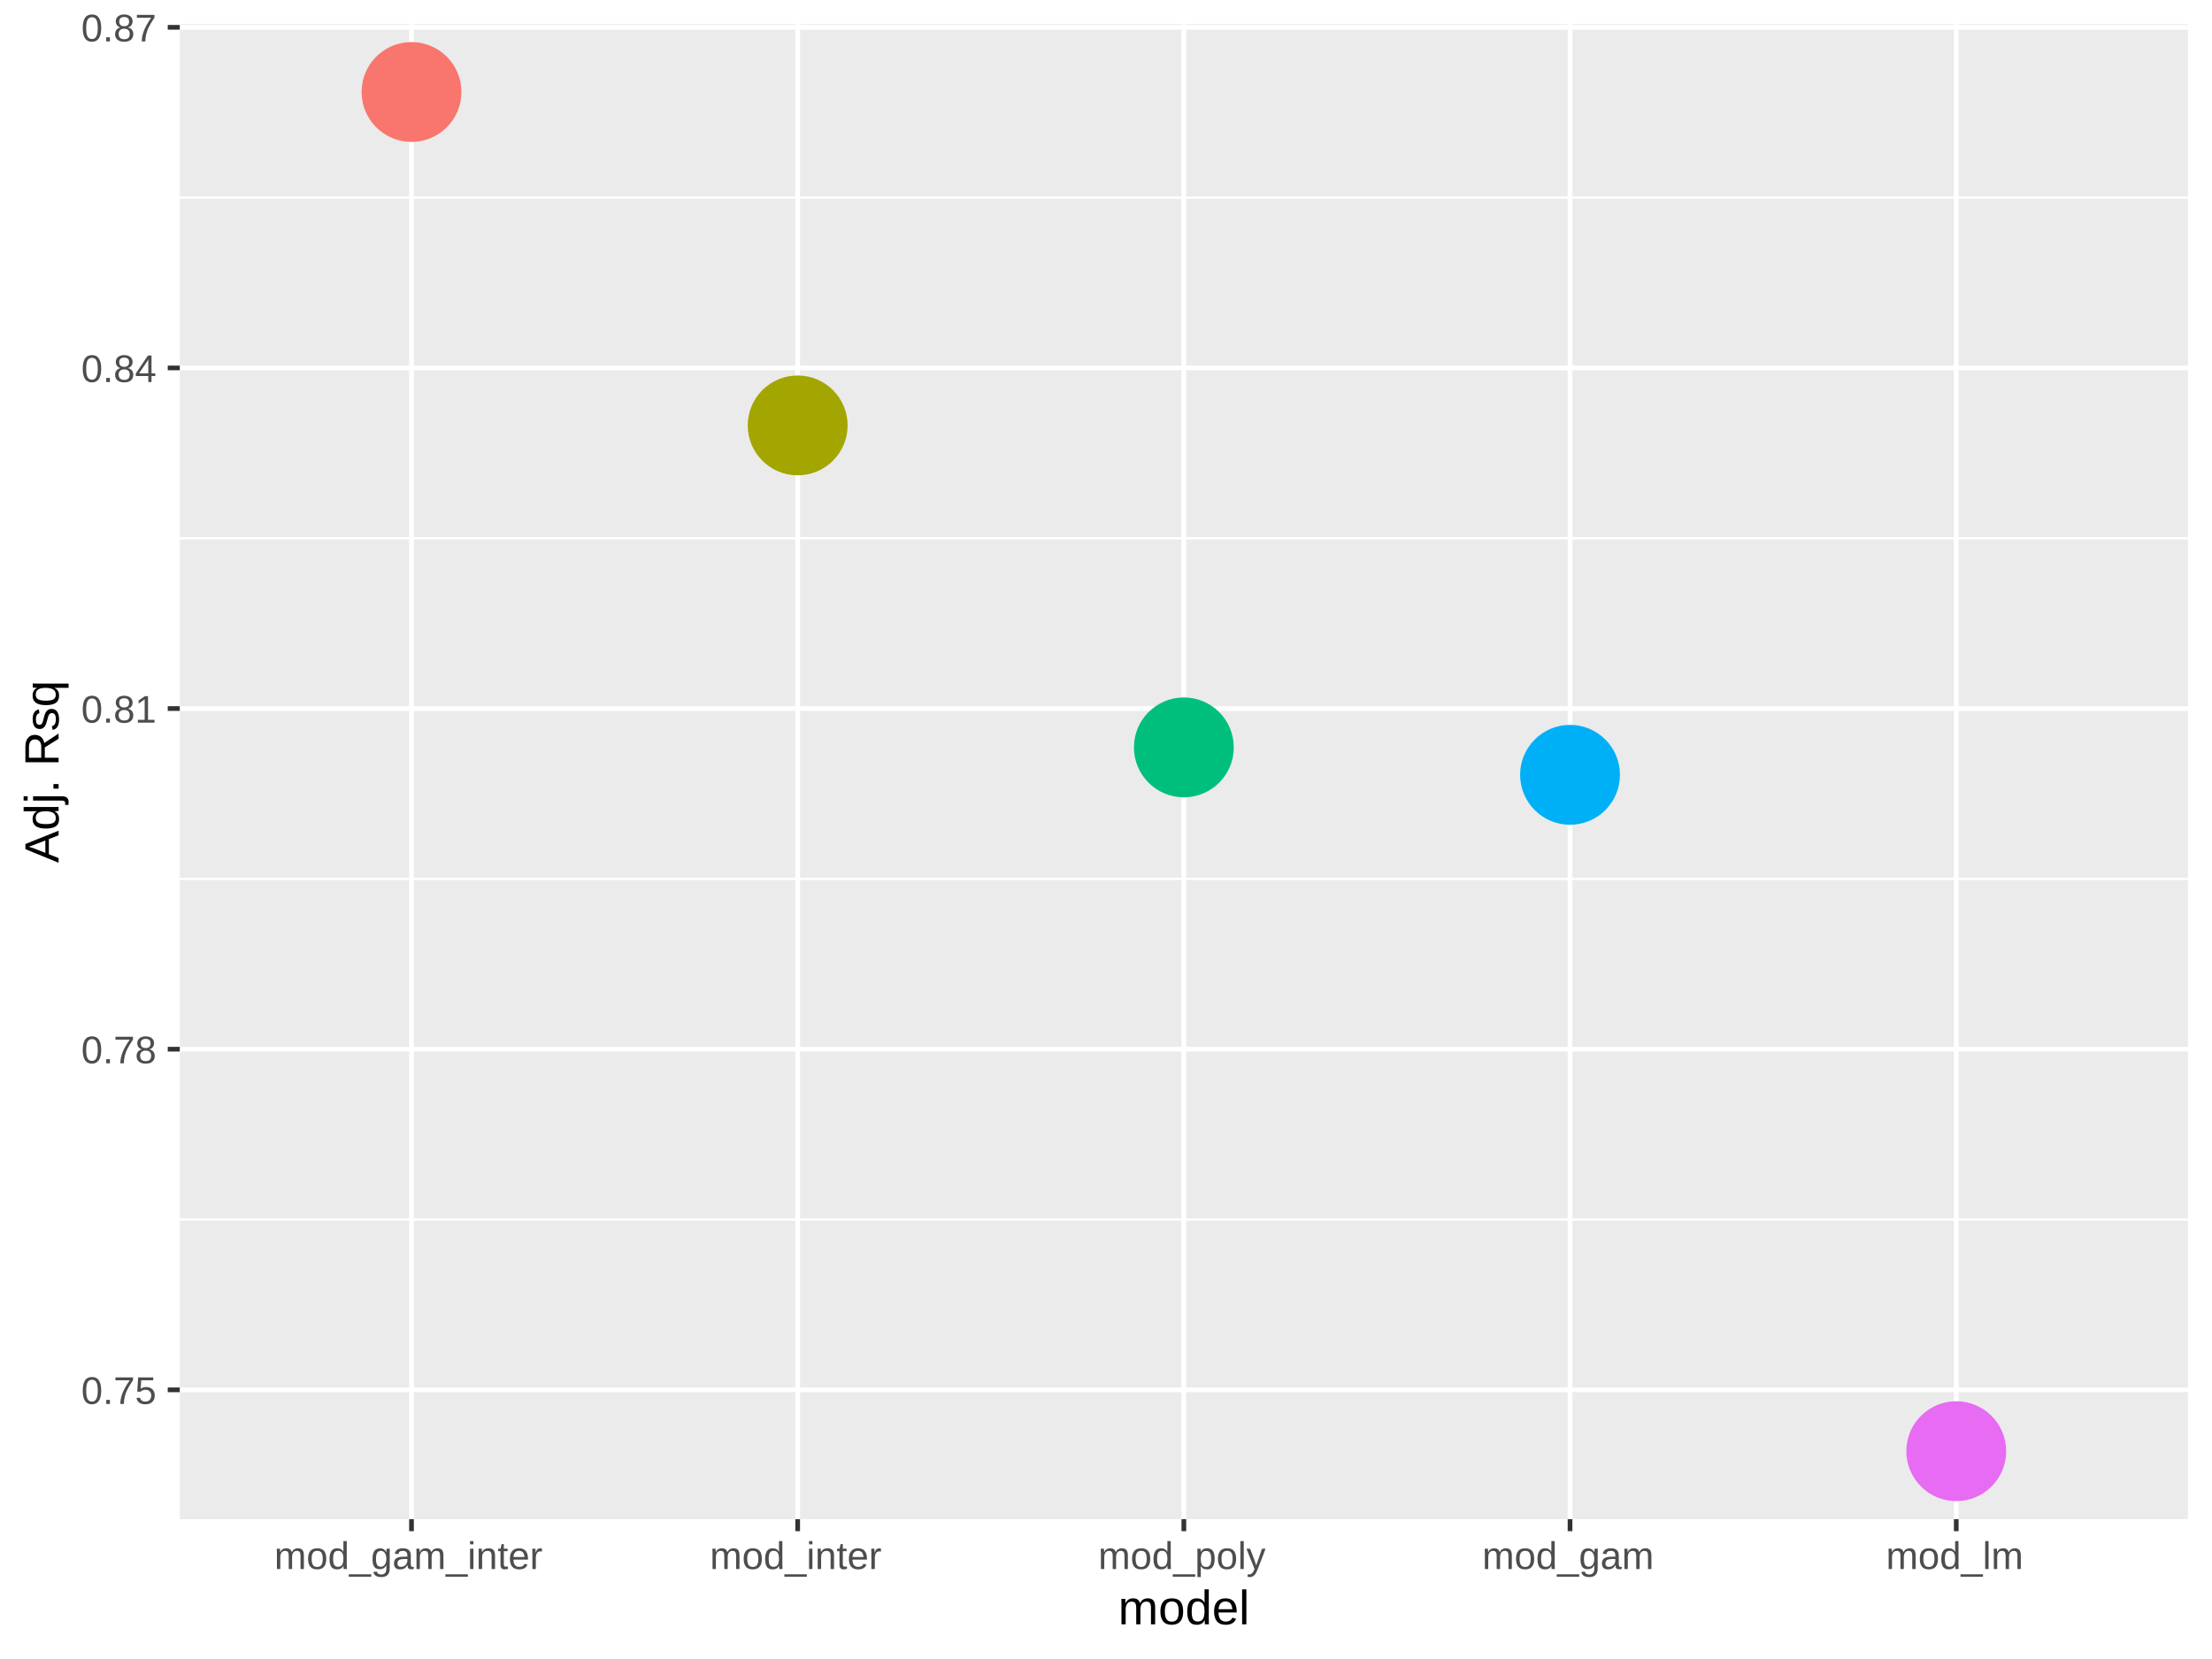
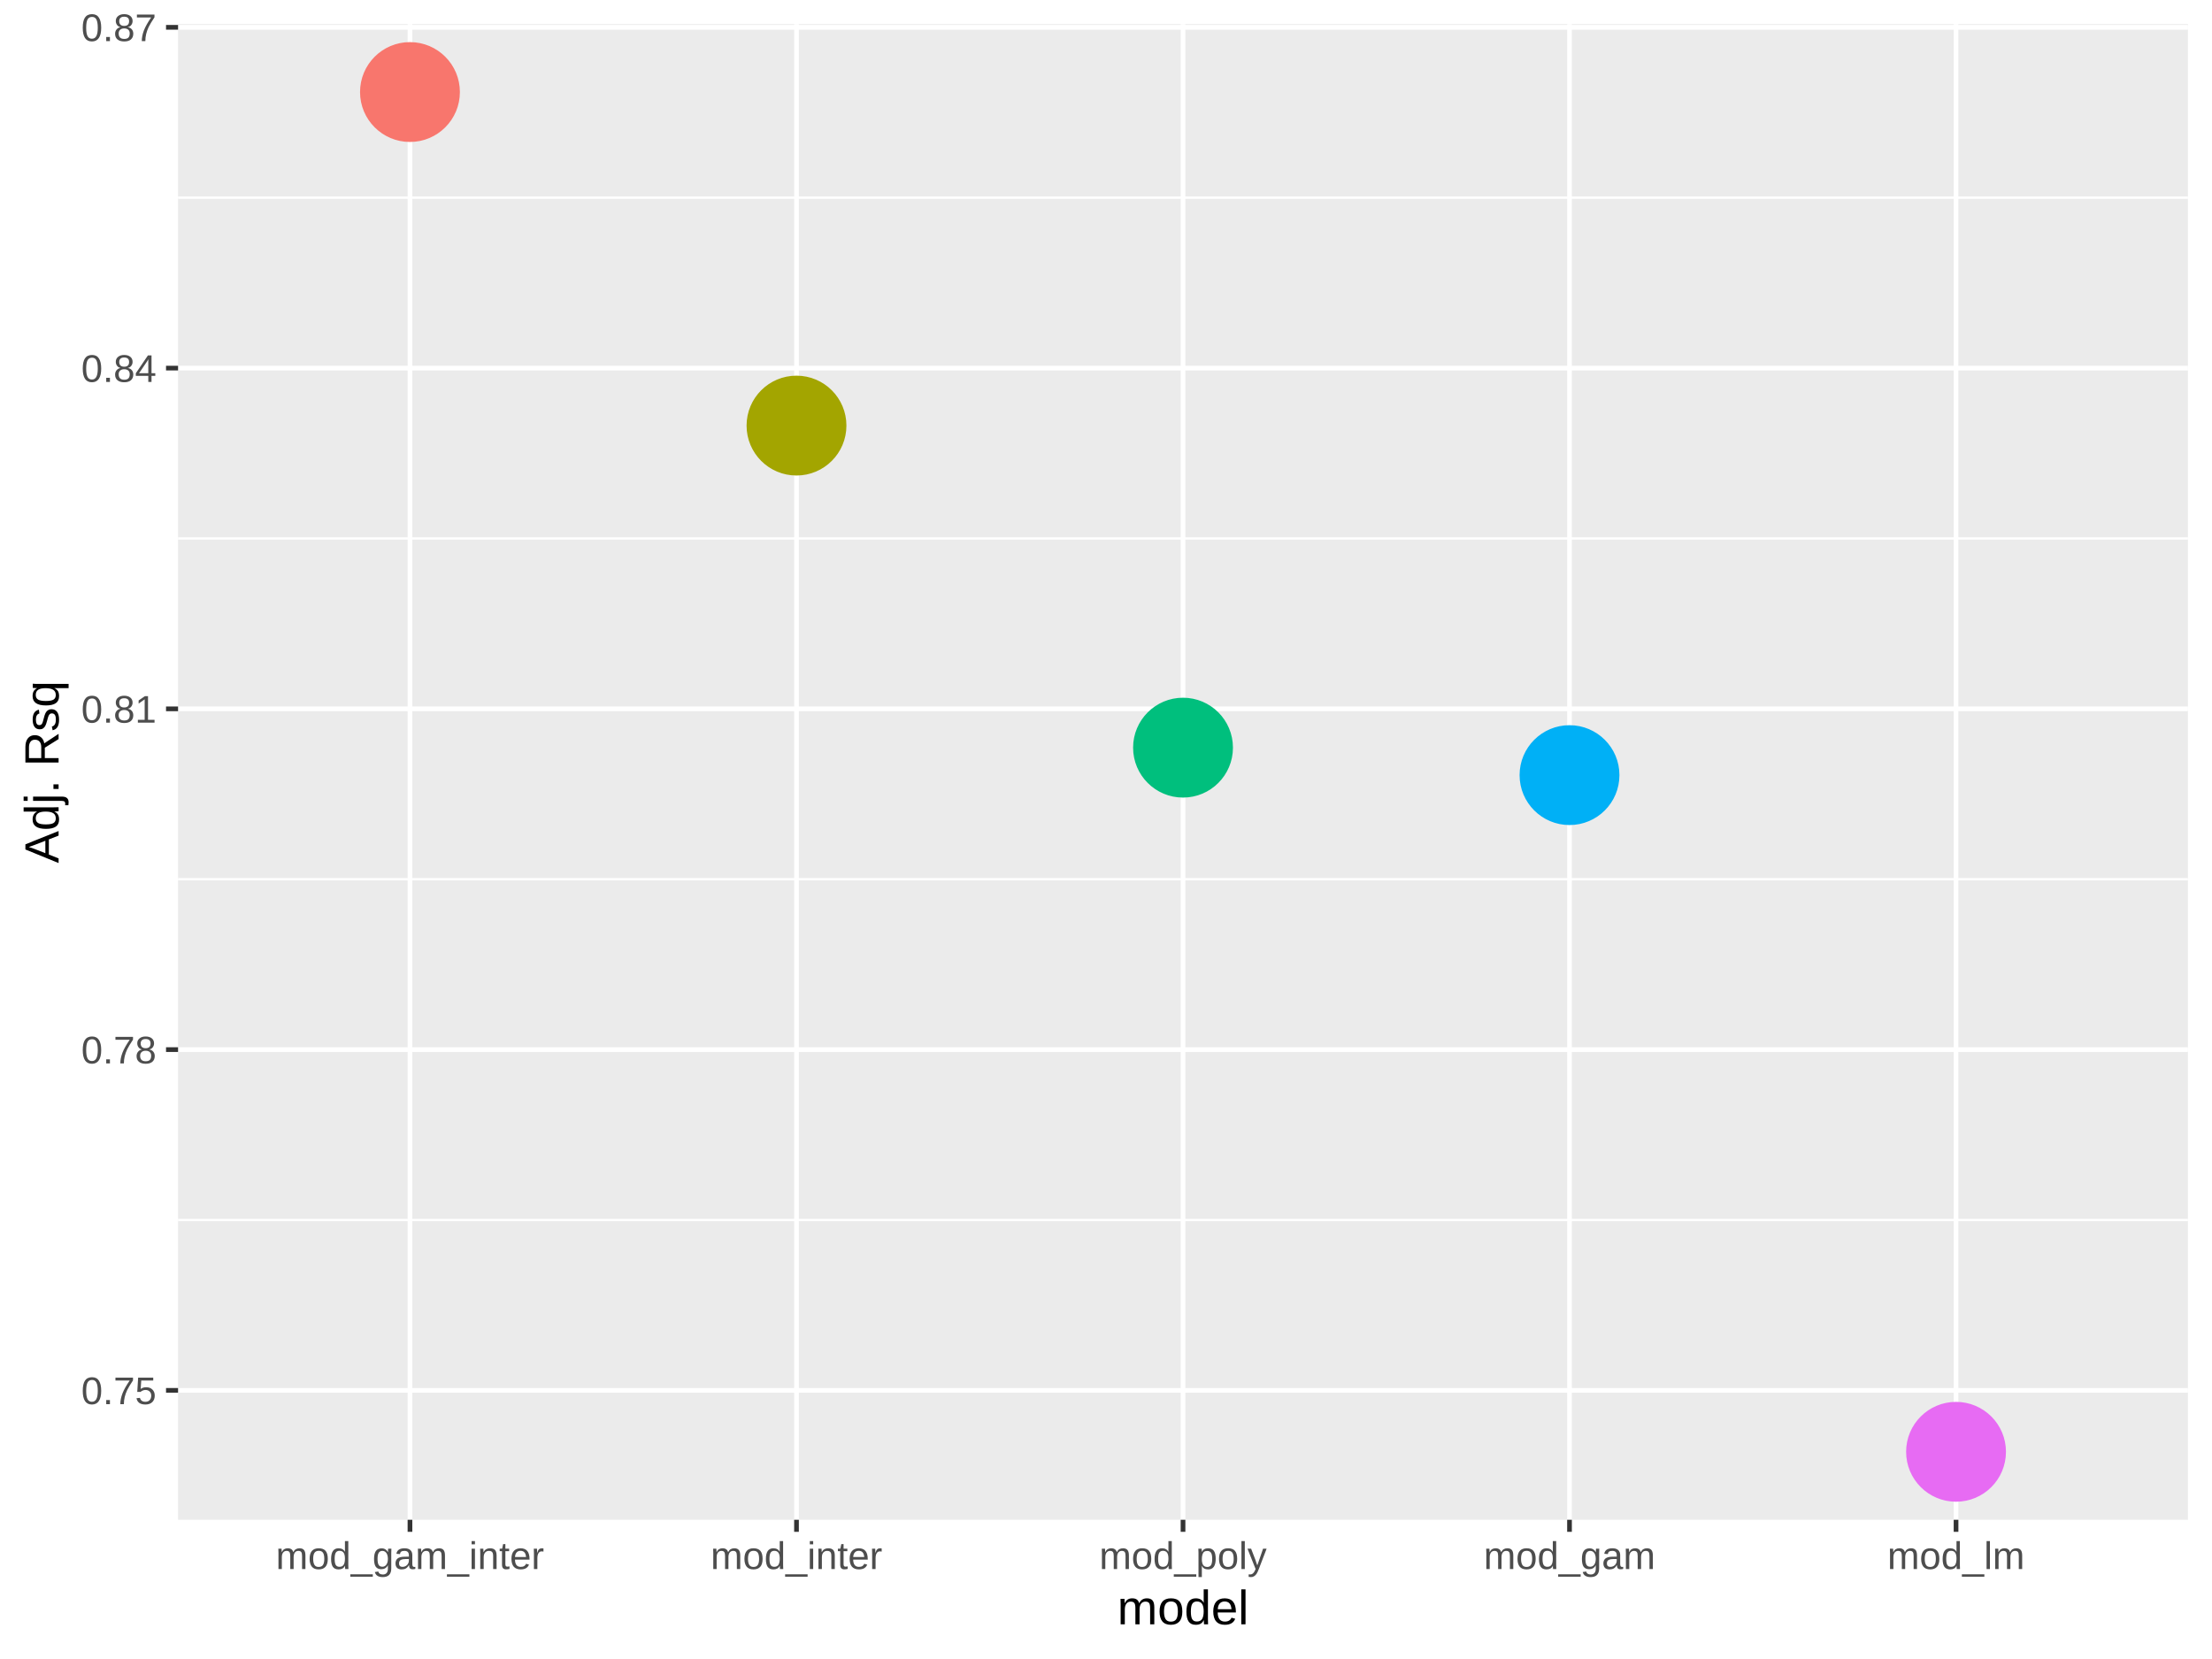
<svg xmlns="http://www.w3.org/2000/svg" viewBox="0 0 504.00 378.00">
  <defs>
    <style type="text/css">
    line, polyline, polygon, path, rect, circle {
      fill: none;
      stroke: #000000;
      stroke-linecap: round;
      stroke-linejoin: round;
      stroke-miterlimit: 10.00;
    }
  </style>
  </defs>
  <rect width="100%" height="100%" style="stroke: none; fill: none;" />
-   <rect x="0" y="0.00" width="504.00" height="378.00" style="stroke-width: 1.07; stroke: #FFFFFF; fill: #FFFFFF;" />
+   <rect x="0.00" y="0.00" width="504.00" height="378.00" style="stroke-width: 1.07; stroke: #FFFFFF; fill: #FFFFFF;" />
  <defs>
-     <clipPath id="cpNDAuOTZ8NDk4LjUyfDM0Ni4xNHw1LjQ4">
-       <rect x="40.96" y="5.48" width="457.56" height="340.66" />
+     <clipPath id="cpNDAuNTd8NDk4LjUyfDM0Ni4yOHw1LjQ4">
+       <rect x="40.57" y="5.48" width="457.95" height="340.80" />
    </clipPath>
  </defs>
-   <rect x="40.96" y="5.48" width="457.56" height="340.66" style="stroke-width: 1.07; stroke: none; fill: #EBEBEB;" clip-path="url(#cpNDAuOTZ8NDk4LjUyfDM0Ni4xNHw1LjQ4)" />
-   <polyline points="40.96,277.86 498.52,277.86 " style="stroke-width: 0.53; stroke: #FFFFFF; stroke-linecap: butt;" clip-path="url(#cpNDAuOTZ8NDk4LjUyfDM0Ni4xNHw1LjQ4)" />
-   <polyline points="40.96,200.25 498.52,200.25 " style="stroke-width: 0.53; stroke: #FFFFFF; stroke-linecap: butt;" clip-path="url(#cpNDAuOTZ8NDk4LjUyfDM0Ni4xNHw1LjQ4)" />
-   <polyline points="40.96,122.64 498.52,122.64 " style="stroke-width: 0.53; stroke: #FFFFFF; stroke-linecap: butt;" clip-path="url(#cpNDAuOTZ8NDk4LjUyfDM0Ni4xNHw1LjQ4)" />
-   <polyline points="40.96,45.03 498.52,45.03 " style="stroke-width: 0.53; stroke: #FFFFFF; stroke-linecap: butt;" clip-path="url(#cpNDAuOTZ8NDk4LjUyfDM0Ni4xNHw1LjQ4)" />
-   <polyline points="40.96,316.67 498.52,316.67 " style="stroke-width: 1.07; stroke: #FFFFFF; stroke-linecap: butt;" clip-path="url(#cpNDAuOTZ8NDk4LjUyfDM0Ni4xNHw1LjQ4)" />
-   <polyline points="40.96,239.06 498.52,239.06 " style="stroke-width: 1.07; stroke: #FFFFFF; stroke-linecap: butt;" clip-path="url(#cpNDAuOTZ8NDk4LjUyfDM0Ni4xNHw1LjQ4)" />
-   <polyline points="40.96,161.44 498.52,161.44 " style="stroke-width: 1.07; stroke: #FFFFFF; stroke-linecap: butt;" clip-path="url(#cpNDAuOTZ8NDk4LjUyfDM0Ni4xNHw1LjQ4)" />
-   <polyline points="40.96,83.83 498.52,83.83 " style="stroke-width: 1.07; stroke: #FFFFFF; stroke-linecap: butt;" clip-path="url(#cpNDAuOTZ8NDk4LjUyfDM0Ni4xNHw1LjQ4)" />
-   <polyline points="40.96,6.22 498.52,6.22 " style="stroke-width: 1.07; stroke: #FFFFFF; stroke-linecap: butt;" clip-path="url(#cpNDAuOTZ8NDk4LjUyfDM0Ni4xNHw1LjQ4)" />
-   <polyline points="93.76,346.14 93.76,5.48 " style="stroke-width: 1.07; stroke: #FFFFFF; stroke-linecap: butt;" clip-path="url(#cpNDAuOTZ8NDk4LjUyfDM0Ni4xNHw1LjQ4)" />
-   <polyline points="181.75,346.14 181.75,5.48 " style="stroke-width: 1.07; stroke: #FFFFFF; stroke-linecap: butt;" clip-path="url(#cpNDAuOTZ8NDk4LjUyfDM0Ni4xNHw1LjQ4)" />
-   <polyline points="269.74,346.14 269.74,5.48 " style="stroke-width: 1.07; stroke: #FFFFFF; stroke-linecap: butt;" clip-path="url(#cpNDAuOTZ8NDk4LjUyfDM0Ni4xNHw1LjQ4)" />
-   <polyline points="357.73,346.14 357.73,5.48 " style="stroke-width: 1.07; stroke: #FFFFFF; stroke-linecap: butt;" clip-path="url(#cpNDAuOTZ8NDk4LjUyfDM0Ni4xNHw1LjQ4)" />
-   <polyline points="445.73,346.14 445.73,5.48 " style="stroke-width: 1.07; stroke: #FFFFFF; stroke-linecap: butt;" clip-path="url(#cpNDAuOTZ8NDk4LjUyfDM0Ni4xNHw1LjQ4)" />
-   <circle cx="93.76" cy="20.96" r="11.02" style="stroke-width: 0.71; stroke: #F8766D; fill: #F8766D;" clip-path="url(#cpNDAuOTZ8NDk4LjUyfDM0Ni4xNHw1LjQ4)" />
-   <circle cx="181.75" cy="96.93" r="11.02" style="stroke-width: 0.71; stroke: #A3A500; fill: #A3A500;" clip-path="url(#cpNDAuOTZ8NDk4LjUyfDM0Ni4xNHw1LjQ4)" />
-   <circle cx="269.74" cy="170.29" r="11.02" style="stroke-width: 0.71; stroke: #00BF7D; fill: #00BF7D;" clip-path="url(#cpNDAuOTZ8NDk4LjUyfDM0Ni4xNHw1LjQ4)" />
-   <circle cx="357.73" cy="176.54" r="11.02" style="stroke-width: 0.71; stroke: #00B0F6; fill: #00B0F6;" clip-path="url(#cpNDAuOTZ8NDk4LjUyfDM0Ni4xNHw1LjQ4)" />
-   <circle cx="445.73" cy="330.65" r="11.02" style="stroke-width: 0.71; stroke: #E76BF3; fill: #E76BF3;" clip-path="url(#cpNDAuOTZ8NDk4LjUyfDM0Ni4xNHw1LjQ4)" />
+   <rect x="40.57" y="5.48" width="457.95" height="340.80" style="stroke-width: 1.07; stroke: none; fill: #EBEBEB;" clip-path="url(#cpNDAuNTd8NDk4LjUyfDM0Ni4yOHw1LjQ4)" />
+   <polyline points="40.57,277.97 498.52,277.97 " style="stroke-width: 0.53; stroke: #FFFFFF; stroke-linecap: butt;" clip-path="url(#cpNDAuNTd8NDk4LjUyfDM0Ni4yOHw1LjQ4)" />
+   <polyline points="40.57,200.33 498.52,200.33 " style="stroke-width: 0.53; stroke: #FFFFFF; stroke-linecap: butt;" clip-path="url(#cpNDAuNTd8NDk4LjUyfDM0Ni4yOHw1LjQ4)" />
+   <polyline points="40.57,122.69 498.52,122.69 " style="stroke-width: 0.53; stroke: #FFFFFF; stroke-linecap: butt;" clip-path="url(#cpNDAuNTd8NDk4LjUyfDM0Ni4yOHw1LjQ4)" />
+   <polyline points="40.57,45.04 498.52,45.04 " style="stroke-width: 0.53; stroke: #FFFFFF; stroke-linecap: butt;" clip-path="url(#cpNDAuNTd8NDk4LjUyfDM0Ni4yOHw1LjQ4)" />
+   <polyline points="40.57,316.79 498.52,316.79 " style="stroke-width: 1.07; stroke: #FFFFFF; stroke-linecap: butt;" clip-path="url(#cpNDAuNTd8NDk4LjUyfDM0Ni4yOHw1LjQ4)" />
+   <polyline points="40.57,239.15 498.52,239.15 " style="stroke-width: 1.07; stroke: #FFFFFF; stroke-linecap: butt;" clip-path="url(#cpNDAuNTd8NDk4LjUyfDM0Ni4yOHw1LjQ4)" />
+   <polyline points="40.57,161.51 498.52,161.51 " style="stroke-width: 1.07; stroke: #FFFFFF; stroke-linecap: butt;" clip-path="url(#cpNDAuNTd8NDk4LjUyfDM0Ni4yOHw1LjQ4)" />
+   <polyline points="40.57,83.87 498.52,83.87 " style="stroke-width: 1.07; stroke: #FFFFFF; stroke-linecap: butt;" clip-path="url(#cpNDAuNTd8NDk4LjUyfDM0Ni4yOHw1LjQ4)" />
+   <polyline points="40.57,6.22 498.52,6.22 " style="stroke-width: 1.07; stroke: #FFFFFF; stroke-linecap: butt;" clip-path="url(#cpNDAuNTd8NDk4LjUyfDM0Ni4yOHw1LjQ4)" />
+   <polyline points="93.41,346.28 93.41,5.48 " style="stroke-width: 1.07; stroke: #FFFFFF; stroke-linecap: butt;" clip-path="url(#cpNDAuNTd8NDk4LjUyfDM0Ni4yOHw1LjQ4)" />
+   <polyline points="181.48,346.28 181.48,5.48 " style="stroke-width: 1.07; stroke: #FFFFFF; stroke-linecap: butt;" clip-path="url(#cpNDAuNTd8NDk4LjUyfDM0Ni4yOHw1LjQ4)" />
+   <polyline points="269.55,346.28 269.55,5.48 " style="stroke-width: 1.07; stroke: #FFFFFF; stroke-linecap: butt;" clip-path="url(#cpNDAuNTd8NDk4LjUyfDM0Ni4yOHw1LjQ4)" />
+   <polyline points="357.61,346.28 357.61,5.48 " style="stroke-width: 1.07; stroke: #FFFFFF; stroke-linecap: butt;" clip-path="url(#cpNDAuNTd8NDk4LjUyfDM0Ni4yOHw1LjQ4)" />
+   <polyline points="445.68,346.28 445.68,5.48 " style="stroke-width: 1.07; stroke: #FFFFFF; stroke-linecap: butt;" clip-path="url(#cpNDAuNTd8NDk4LjUyfDM0Ni4yOHw1LjQ4)" />
+   <circle cx="93.41" cy="20.97" r="11.02" style="stroke-width: 0.71; stroke: #F8766D; fill: #F8766D;" clip-path="url(#cpNDAuNTd8NDk4LjUyfDM0Ni4yOHw1LjQ4)" />
+   <circle cx="181.48" cy="96.97" r="11.02" style="stroke-width: 0.71; stroke: #A3A500; fill: #A3A500;" clip-path="url(#cpNDAuNTd8NDk4LjUyfDM0Ni4yOHw1LjQ4)" />
+   <circle cx="269.55" cy="170.35" r="11.02" style="stroke-width: 0.71; stroke: #00BF7D; fill: #00BF7D;" clip-path="url(#cpNDAuNTd8NDk4LjUyfDM0Ni4yOHw1LjQ4)" />
+   <circle cx="357.61" cy="176.61" r="11.02" style="stroke-width: 0.71; stroke: #00B0F6; fill: #00B0F6;" clip-path="url(#cpNDAuNTd8NDk4LjUyfDM0Ni4yOHw1LjQ4)" />
+   <circle cx="445.68" cy="330.79" r="11.02" style="stroke-width: 0.71; stroke: #E76BF3; fill: #E76BF3;" clip-path="url(#cpNDAuNTd8NDk4LjUyfDM0Ni4yOHw1LjQ4)" />
  <defs>
    <clipPath id="cpMC4wMHw1MDQuMDB8Mzc4LjAwfDAuMDA=">
      <rect x="0.00" y="0.00" width="504.00" height="378.00" />
    </clipPath>
  </defs>
  <g clip-path="url(#cpMC4wMHw1MDQuMDB8Mzc4LjAwfDAuMDA=)">
-     <text x="18.51" y="319.89" style="font-size: 8.80px; fill: #4D4D4D; font-family: Arial;" textLength="17.52px" lengthAdjust="spacingAndGlyphs">0.75</text>
+     <text x="18.51" y="319.94" style="font-size: 8.80px; fill: #4D4D4D; font-family: Arial;" textLength="17.13px" lengthAdjust="spacingAndGlyphs">0.75</text>
  </g>
  <g clip-path="url(#cpMC4wMHw1MDQuMDB8Mzc4LjAwfDAuMDA=)">
-     <text x="18.51" y="242.27" style="font-size: 8.80px; fill: #4D4D4D; font-family: Arial;" textLength="17.52px" lengthAdjust="spacingAndGlyphs">0.78</text>
+     <text x="18.51" y="242.30" style="font-size: 8.80px; fill: #4D4D4D; font-family: Arial;" textLength="17.13px" lengthAdjust="spacingAndGlyphs">0.78</text>
  </g>
  <g clip-path="url(#cpMC4wMHw1MDQuMDB8Mzc4LjAwfDAuMDA=)">
-     <text x="18.51" y="164.66" style="font-size: 8.80px; fill: #4D4D4D; font-family: Arial;" textLength="17.52px" lengthAdjust="spacingAndGlyphs">0.81</text>
+     <text x="18.51" y="164.66" style="font-size: 8.80px; fill: #4D4D4D; font-family: Arial;" textLength="17.13px" lengthAdjust="spacingAndGlyphs">0.81</text>
  </g>
  <g clip-path="url(#cpMC4wMHw1MDQuMDB8Mzc4LjAwfDAuMDA=)">
-     <text x="18.51" y="87.05" style="font-size: 8.80px; fill: #4D4D4D; font-family: Arial;" textLength="17.52px" lengthAdjust="spacingAndGlyphs">0.84</text>
+     <text x="18.51" y="87.02" style="font-size: 8.80px; fill: #4D4D4D; font-family: Arial;" textLength="17.13px" lengthAdjust="spacingAndGlyphs">0.84</text>
  </g>
  <g clip-path="url(#cpMC4wMHw1MDQuMDB8Mzc4LjAwfDAuMDA=)">
-     <text x="18.51" y="9.44" style="font-size: 8.80px; fill: #4D4D4D; font-family: Arial;" textLength="17.52px" lengthAdjust="spacingAndGlyphs">0.87</text>
+     <text x="18.51" y="9.37" style="font-size: 8.80px; fill: #4D4D4D; font-family: Arial;" textLength="17.13px" lengthAdjust="spacingAndGlyphs">0.87</text>
  </g>
-   <polyline points="38.22,316.67 40.96,316.67 " style="stroke-width: 1.07; stroke: #333333; stroke-linecap: butt;" clip-path="url(#cpMC4wMHw1MDQuMDB8Mzc4LjAwfDAuMDA=)" />
-   <polyline points="38.22,239.06 40.96,239.06 " style="stroke-width: 1.07; stroke: #333333; stroke-linecap: butt;" clip-path="url(#cpMC4wMHw1MDQuMDB8Mzc4LjAwfDAuMDA=)" />
-   <polyline points="38.22,161.44 40.96,161.44 " style="stroke-width: 1.07; stroke: #333333; stroke-linecap: butt;" clip-path="url(#cpMC4wMHw1MDQuMDB8Mzc4LjAwfDAuMDA=)" />
-   <polyline points="38.22,83.83 40.96,83.83 " style="stroke-width: 1.07; stroke: #333333; stroke-linecap: butt;" clip-path="url(#cpMC4wMHw1MDQuMDB8Mzc4LjAwfDAuMDA=)" />
-   <polyline points="38.22,6.22 40.96,6.22 " style="stroke-width: 1.07; stroke: #333333; stroke-linecap: butt;" clip-path="url(#cpMC4wMHw1MDQuMDB8Mzc4LjAwfDAuMDA=)" />
-   <polyline points="93.76,348.88 93.76,346.14 " style="stroke-width: 1.07; stroke: #333333; stroke-linecap: butt;" clip-path="url(#cpMC4wMHw1MDQuMDB8Mzc4LjAwfDAuMDA=)" />
-   <polyline points="181.75,348.88 181.75,346.14 " style="stroke-width: 1.07; stroke: #333333; stroke-linecap: butt;" clip-path="url(#cpMC4wMHw1MDQuMDB8Mzc4LjAwfDAuMDA=)" />
-   <polyline points="269.74,348.88 269.74,346.14 " style="stroke-width: 1.07; stroke: #333333; stroke-linecap: butt;" clip-path="url(#cpMC4wMHw1MDQuMDB8Mzc4LjAwfDAuMDA=)" />
-   <polyline points="357.73,348.88 357.73,346.14 " style="stroke-width: 1.07; stroke: #333333; stroke-linecap: butt;" clip-path="url(#cpMC4wMHw1MDQuMDB8Mzc4LjAwfDAuMDA=)" />
-   <polyline points="445.73,348.88 445.73,346.14 " style="stroke-width: 1.07; stroke: #333333; stroke-linecap: butt;" clip-path="url(#cpMC4wMHw1MDQuMDB8Mzc4LjAwfDAuMDA=)" />
+   <polyline points="37.83,316.79 40.57,316.79 " style="stroke-width: 1.07; stroke: #333333; stroke-linecap: butt;" clip-path="url(#cpMC4wMHw1MDQuMDB8Mzc4LjAwfDAuMDA=)" />
+   <polyline points="37.83,239.15 40.57,239.15 " style="stroke-width: 1.07; stroke: #333333; stroke-linecap: butt;" clip-path="url(#cpMC4wMHw1MDQuMDB8Mzc4LjAwfDAuMDA=)" />
+   <polyline points="37.83,161.51 40.57,161.51 " style="stroke-width: 1.07; stroke: #333333; stroke-linecap: butt;" clip-path="url(#cpMC4wMHw1MDQuMDB8Mzc4LjAwfDAuMDA=)" />
+   <polyline points="37.83,83.87 40.57,83.87 " style="stroke-width: 1.07; stroke: #333333; stroke-linecap: butt;" clip-path="url(#cpMC4wMHw1MDQuMDB8Mzc4LjAwfDAuMDA=)" />
+   <polyline points="37.83,6.22 40.57,6.22 " style="stroke-width: 1.07; stroke: #333333; stroke-linecap: butt;" clip-path="url(#cpMC4wMHw1MDQuMDB8Mzc4LjAwfDAuMDA=)" />
+   <polyline points="93.41,349.02 93.41,346.28 " style="stroke-width: 1.07; stroke: #333333; stroke-linecap: butt;" clip-path="url(#cpMC4wMHw1MDQuMDB8Mzc4LjAwfDAuMDA=)" />
+   <polyline points="181.48,349.02 181.48,346.28 " style="stroke-width: 1.07; stroke: #333333; stroke-linecap: butt;" clip-path="url(#cpMC4wMHw1MDQuMDB8Mzc4LjAwfDAuMDA=)" />
+   <polyline points="269.55,349.02 269.55,346.28 " style="stroke-width: 1.07; stroke: #333333; stroke-linecap: butt;" clip-path="url(#cpMC4wMHw1MDQuMDB8Mzc4LjAwfDAuMDA=)" />
+   <polyline points="357.61,349.02 357.61,346.28 " style="stroke-width: 1.07; stroke: #333333; stroke-linecap: butt;" clip-path="url(#cpMC4wMHw1MDQuMDB8Mzc4LjAwfDAuMDA=)" />
+   <polyline points="445.68,349.02 445.68,346.28 " style="stroke-width: 1.07; stroke: #333333; stroke-linecap: butt;" clip-path="url(#cpMC4wMHw1MDQuMDB8Mzc4LjAwfDAuMDA=)" />
  <g clip-path="url(#cpMC4wMHw1MDQuMDB8Mzc4LjAwfDAuMDA=)">
-     <text x="62.49" y="357.51" style="font-size: 8.80px; fill: #4D4D4D; font-family: Arial;" textLength="62.53px" lengthAdjust="spacingAndGlyphs">mod_gam_inter</text>
+     <text x="62.84" y="357.51" style="font-size: 8.80px; fill: #4D4D4D; font-family: Arial;" textLength="61.14px" lengthAdjust="spacingAndGlyphs">mod_gam_inter</text>
  </g>
  <g clip-path="url(#cpMC4wMHw1MDQuMDB8Mzc4LjAwfDAuMDA=)">
-     <text x="161.74" y="357.51" style="font-size: 8.80px; fill: #4D4D4D; font-family: Arial;" textLength="40.02px" lengthAdjust="spacingAndGlyphs">mod_inter</text>
+     <text x="161.91" y="357.51" style="font-size: 8.80px; fill: #4D4D4D; font-family: Arial;" textLength="39.13px" lengthAdjust="spacingAndGlyphs">mod_inter</text>
  </g>
  <g clip-path="url(#cpMC4wMHw1MDQuMDB8Mzc4LjAwfDAuMDA=)">
-     <text x="250.23" y="357.51" style="font-size: 8.80px; fill: #4D4D4D; font-family: Arial;" textLength="39.02px" lengthAdjust="spacingAndGlyphs">mod_poly</text>
+     <text x="250.47" y="357.51" style="font-size: 8.80px; fill: #4D4D4D; font-family: Arial;" textLength="38.16px" lengthAdjust="spacingAndGlyphs">mod_poly</text>
  </g>
  <g clip-path="url(#cpMC4wMHw1MDQuMDB8Mzc4LjAwfDAuMDA=)">
-     <text x="337.72" y="357.51" style="font-size: 8.80px; fill: #4D4D4D; font-family: Arial;" textLength="40.02px" lengthAdjust="spacingAndGlyphs">mod_gam</text>
+     <text x="338.05" y="357.51" style="font-size: 8.80px; fill: #4D4D4D; font-family: Arial;" textLength="39.13px" lengthAdjust="spacingAndGlyphs">mod_gam</text>
  </g>
  <g clip-path="url(#cpMC4wMHw1MDQuMDB8Mzc4LjAwfDAuMDA=)">
-     <text x="429.72" y="357.51" style="font-size: 8.80px; fill: #4D4D4D; font-family: Arial;" textLength="32.01px" lengthAdjust="spacingAndGlyphs">mod_lm</text>
+     <text x="430.03" y="357.51" style="font-size: 8.80px; fill: #4D4D4D; font-family: Arial;" textLength="31.30px" lengthAdjust="spacingAndGlyphs">mod_lm</text>
  </g>
  <g clip-path="url(#cpMC4wMHw1MDQuMDB8Mzc4LjAwfDAuMDA=)">
-     <text x="254.76" y="370.10" style="font-size: 11.00px; font-family: Arial;" textLength="29.96px" lengthAdjust="spacingAndGlyphs">model</text>
+     <text x="254.57" y="370.10" style="font-size: 11.00px; font-family: Arial;" textLength="29.96px" lengthAdjust="spacingAndGlyphs">model</text>
  </g>
  <g clip-path="url(#cpMC4wMHw1MDQuMDB8Mzc4LjAwfDAuMDA=)">
-     <text transform="translate(13.35,196.59) rotate(-90)" style="font-size: 11.00px; font-family: Arial;" textLength="41.57px" lengthAdjust="spacingAndGlyphs">Adj. Rsq</text>
+     <text transform="translate(13.35,196.66) rotate(-90)" style="font-size: 11.00px; font-family: Arial;" textLength="41.57px" lengthAdjust="spacingAndGlyphs">Adj. Rsq</text>
  </g>
</svg>
